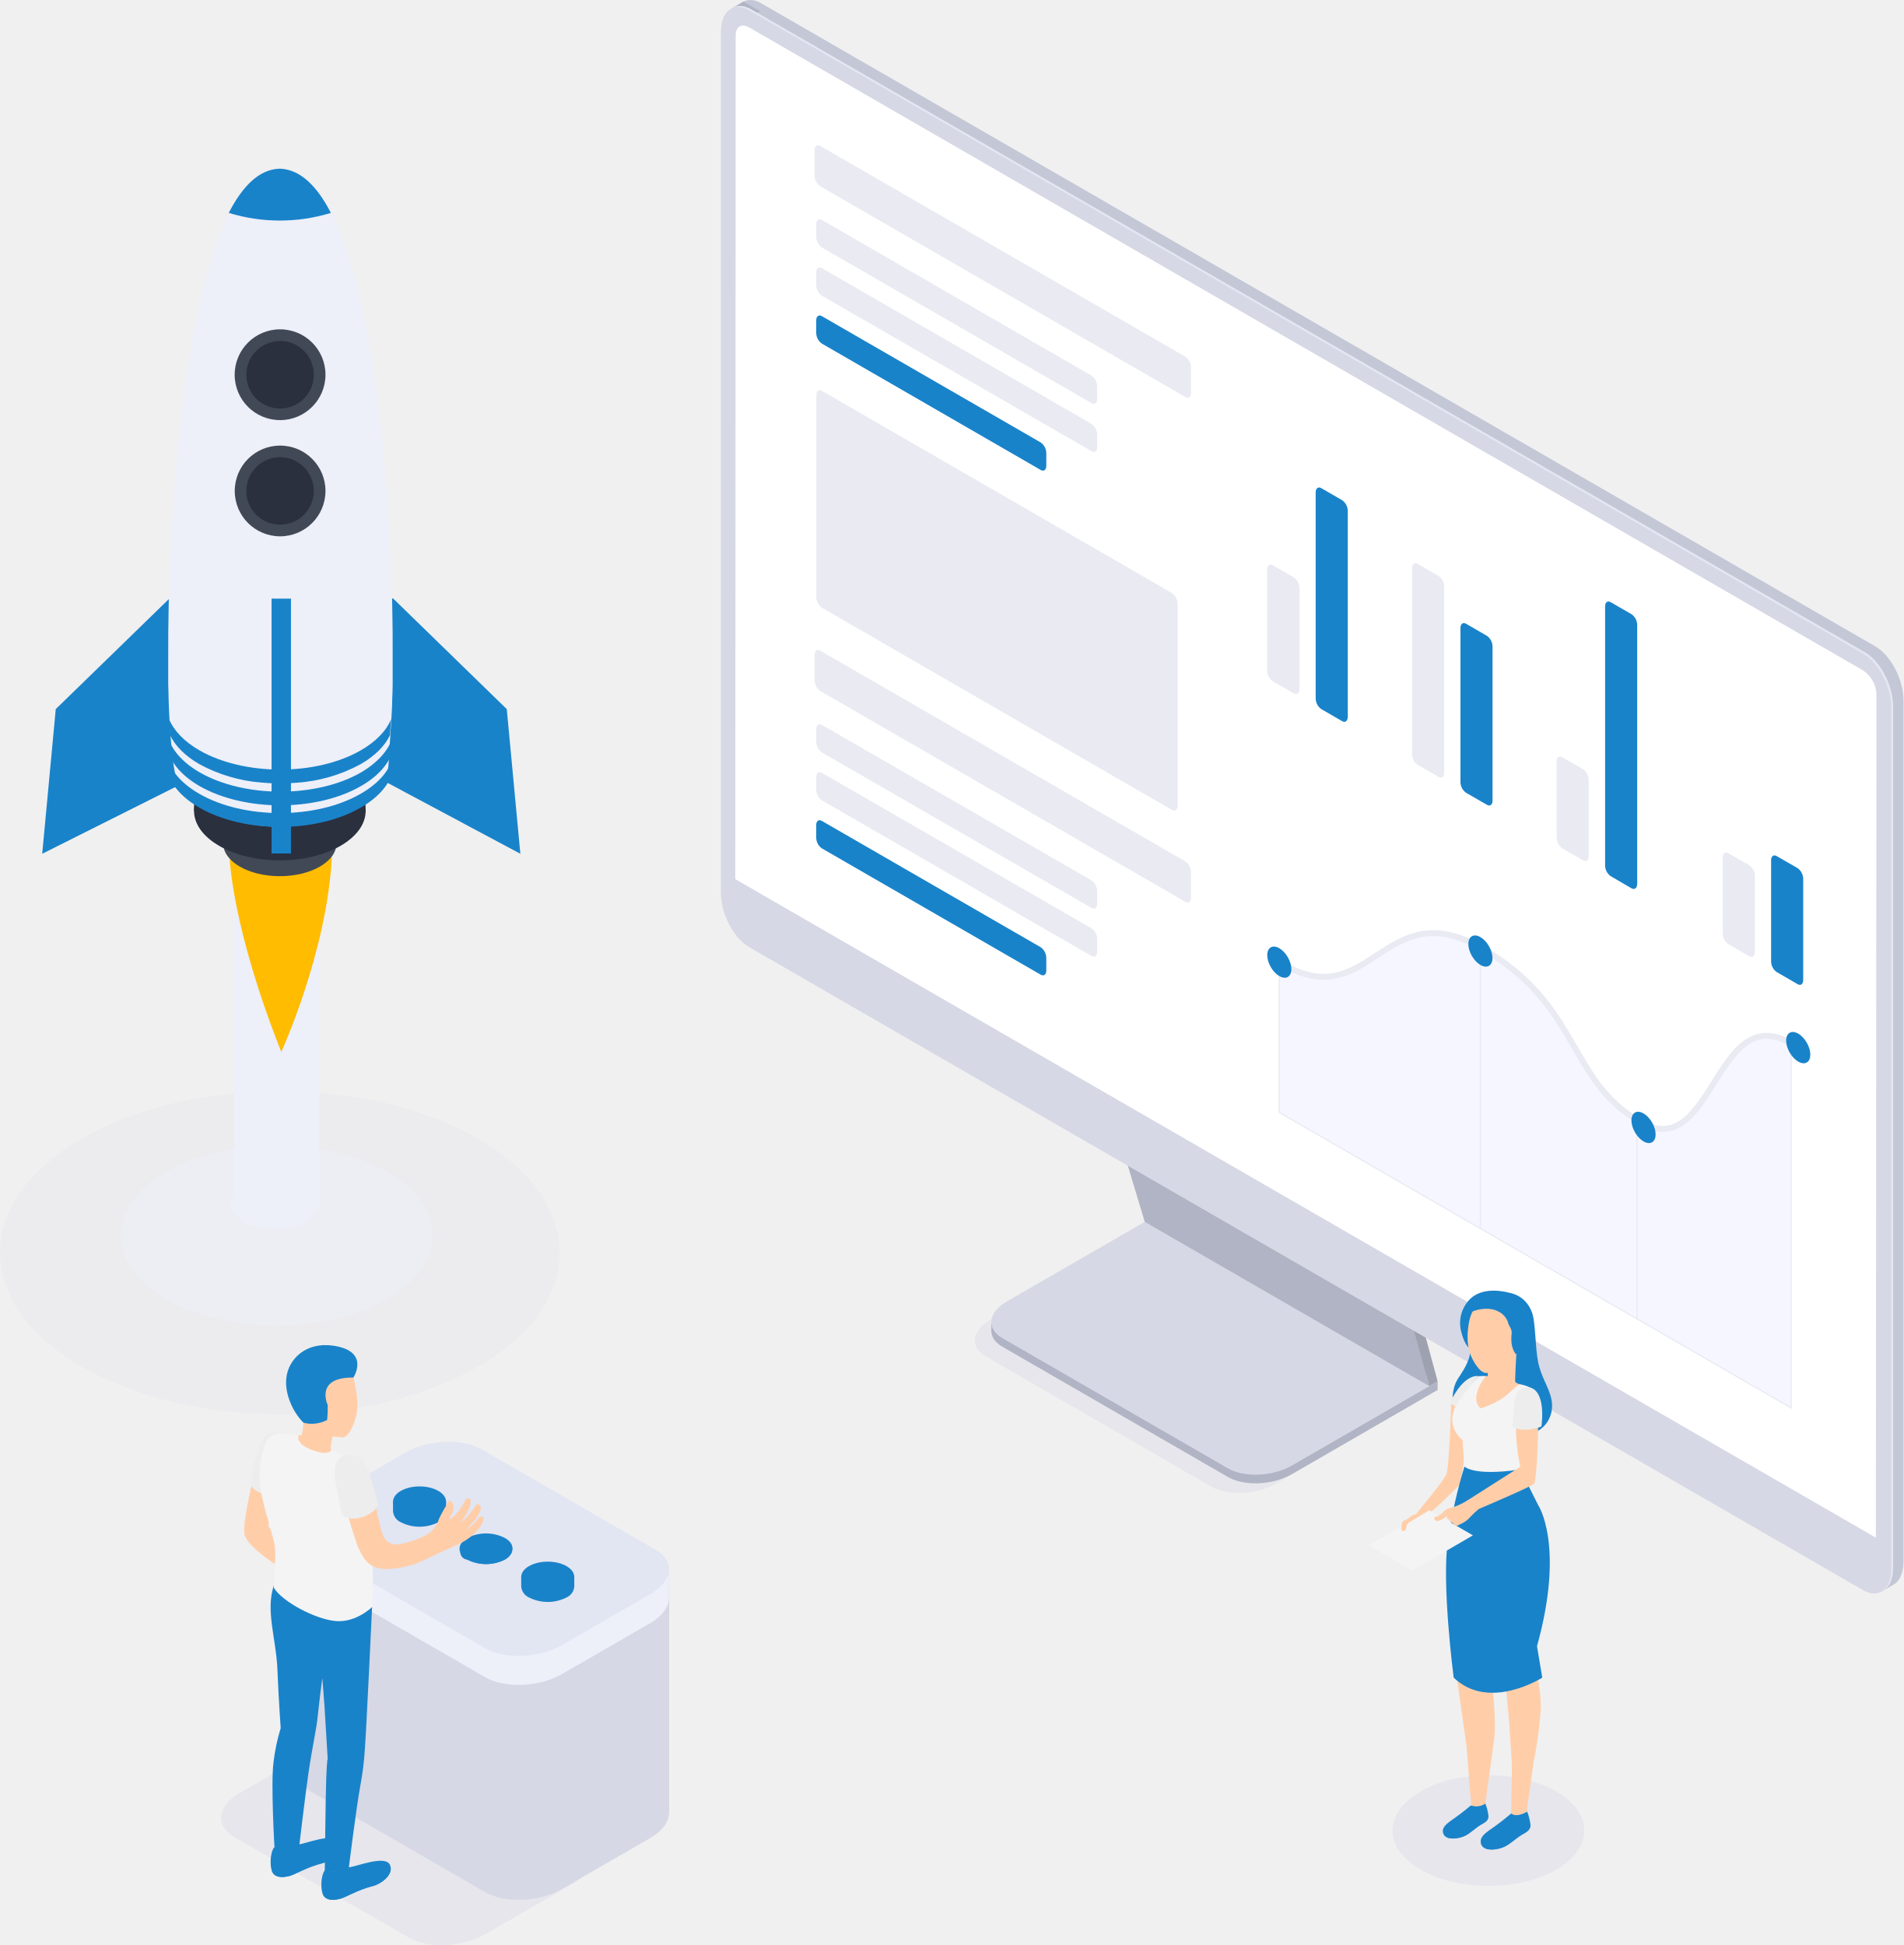
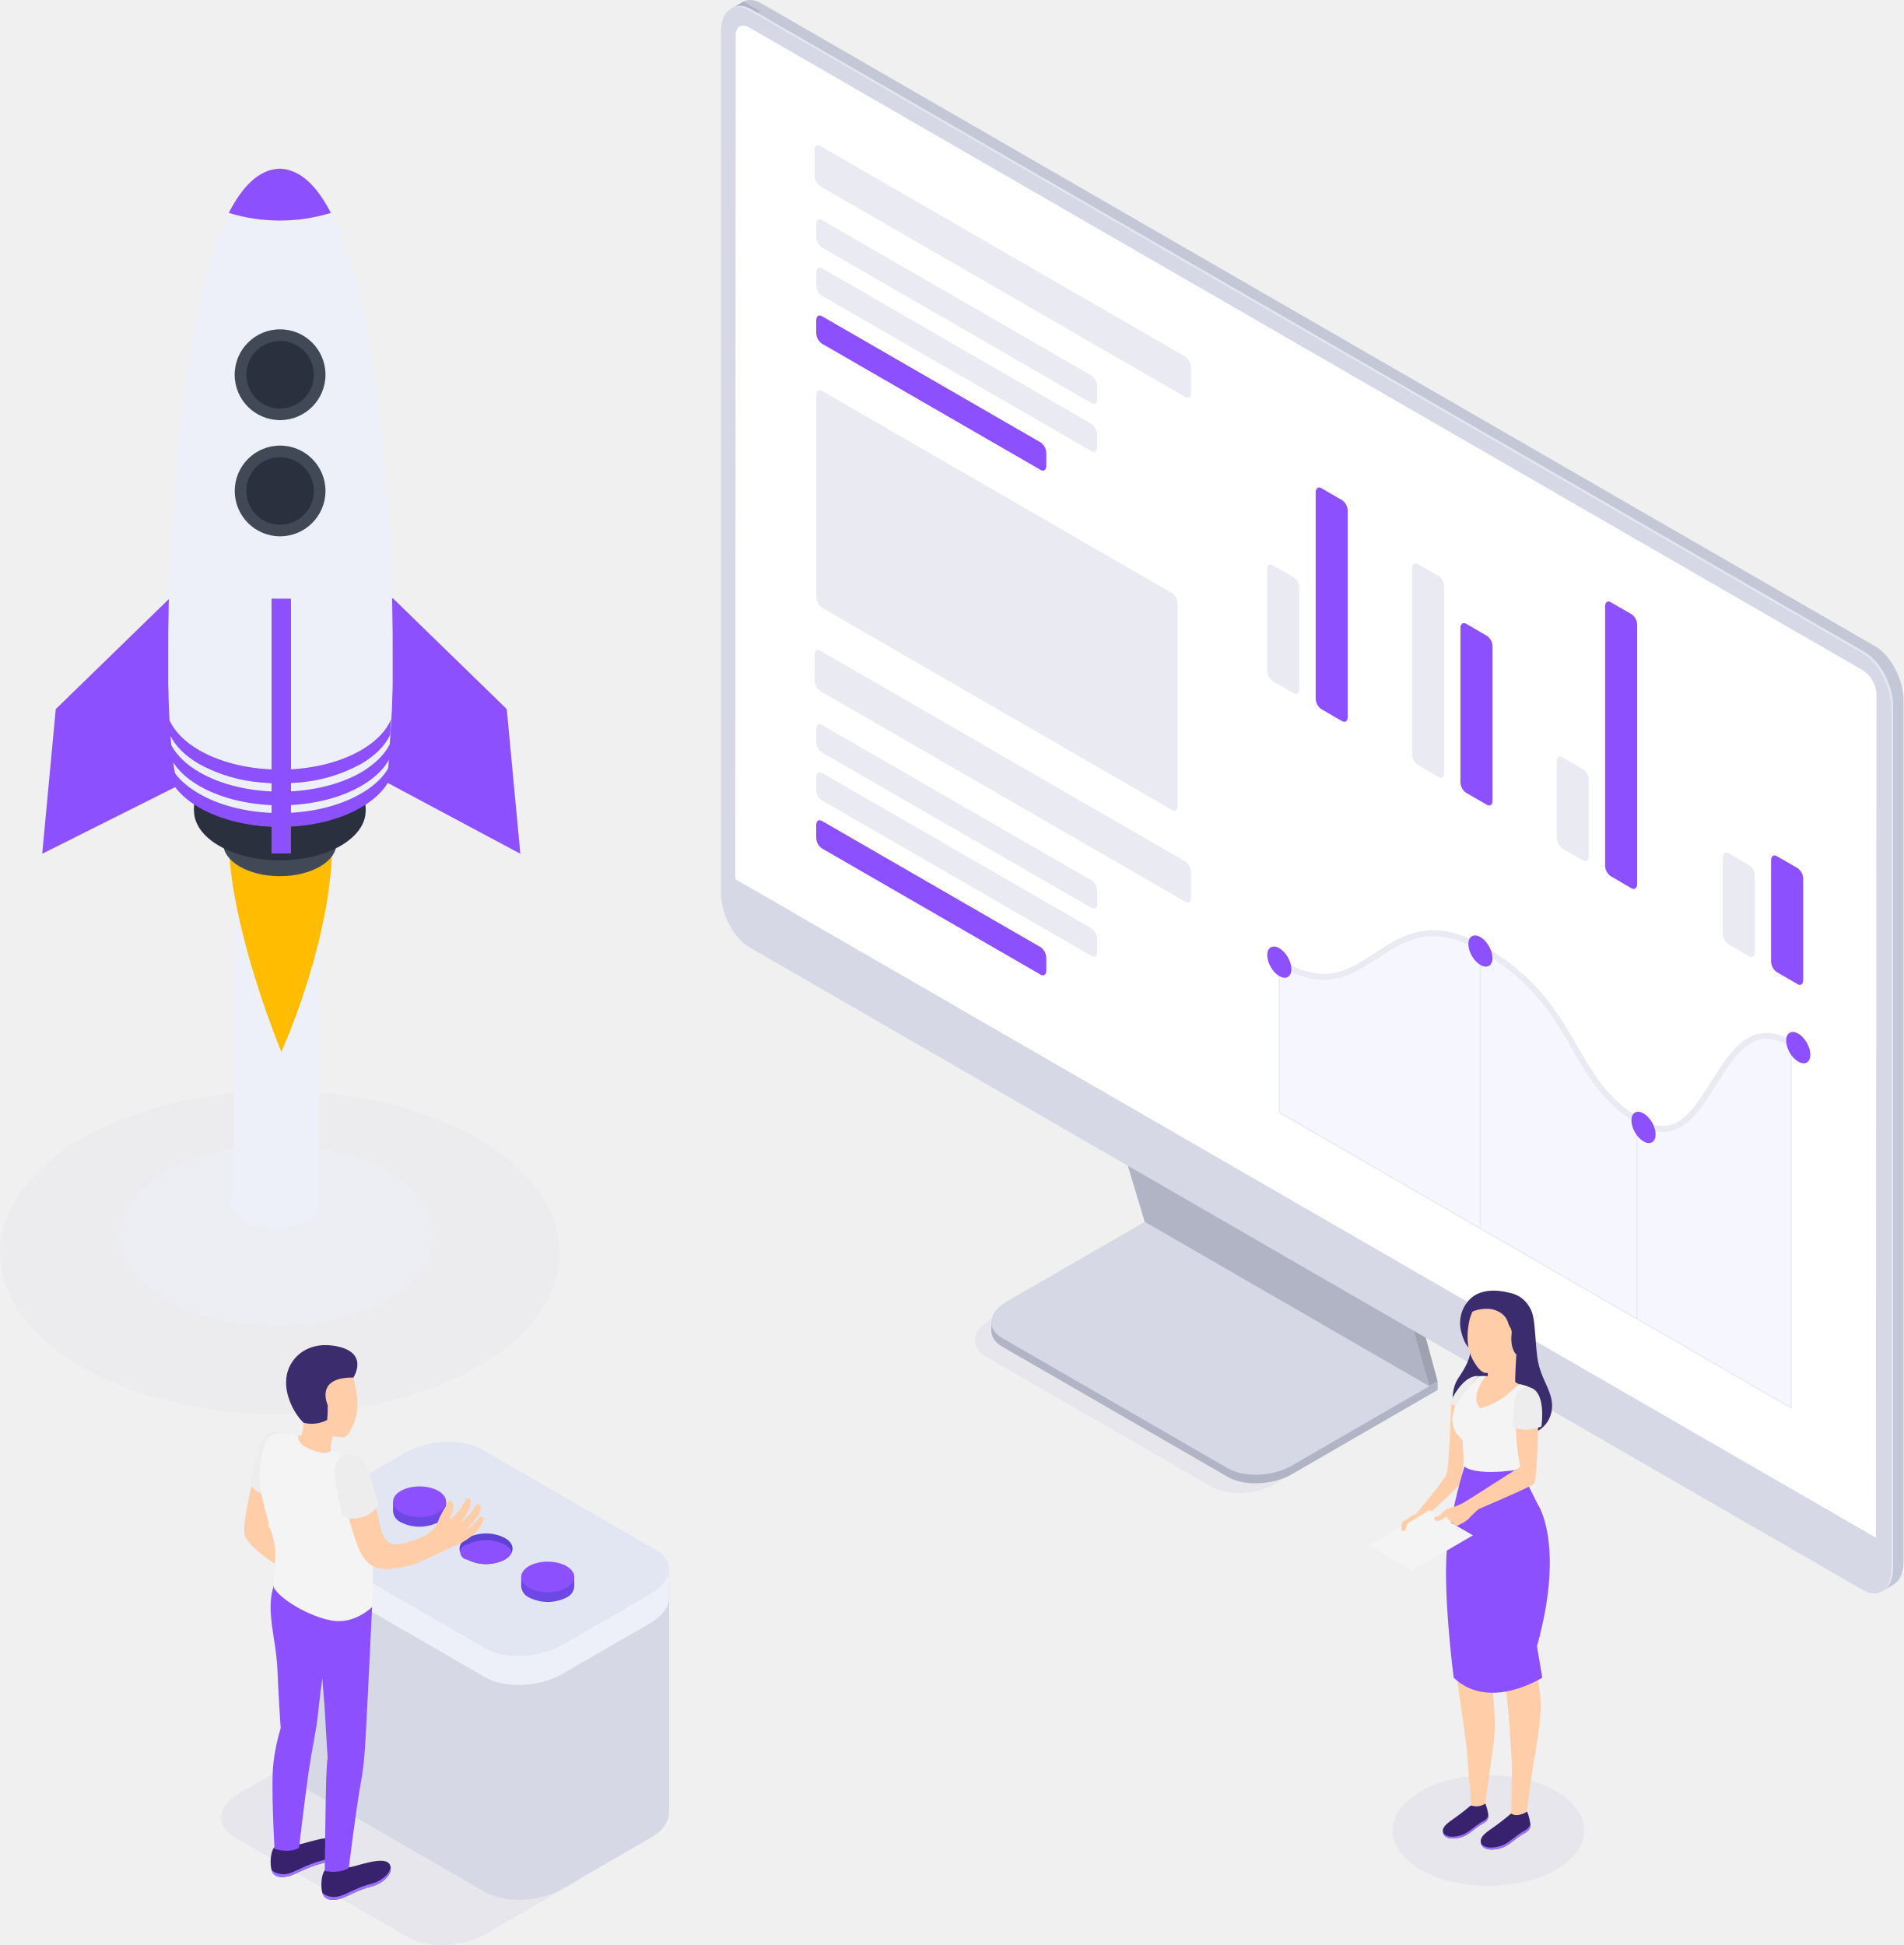
<svg xmlns="http://www.w3.org/2000/svg" viewBox="0 0 489.24 500">
  <defs>
-     <style>.cls-1,.cls-11,.cls-9{fill:#d6d8e5;}.cls-1{opacity:0.15;}.cls-2,.cls-3{fill:#edeff9;}.cls-2{opacity:0.5;}.cls-4{fill:#ffbc00;}.cls-5{fill:#1983CA;}.cls-6{fill:#424956;}.cls-7{fill:#494949;}.cls-8{fill:#2b303f;}.cls-9{opacity:0.4;}.cls-10{fill:#b1b4c4;}.cls-12{fill:#9ea1af;}.cls-13{fill:#c4c7d6;}.cls-14{fill:#e4e7f2;}.cls-15{fill:#fff;}.cls-16{fill:#e9eaf2;}.cls-17{fill:#f5f6ff;}.cls-18,.cls-19{fill:none;stroke:#e9eaf2;stroke-miterlimit:10;}.cls-18{stroke-width:0.31px;}.cls-19{stroke-width:1.53px;}.cls-20{fill:#edf0f9;}.cls-21{fill:#e2e5f2;}.cls-22{fill:#1983CA;}.cls-23{fill:#1983CA;}.cls-24{fill:#ffcea9;}.cls-25{fill:#ededed;}.cls-26{fill:#1983CA;}.cls-27{fill:#1983CA;}.cls-28{fill:#f4f4f4;}.cls-29{fill:#1983CA;}.cls-30{isolation:isolate;}</style>
+     <style>.cls-1,.cls-11,.cls-9{fill:#d6d8e5;}.cls-1{opacity:0.15;}.cls-2,.cls-3{fill:#edeff9;}.cls-2{opacity:0.5;}.cls-4{fill:#ffbc00;}.cls-5{fill:#8c50ff;}.cls-6{fill:#424956;}.cls-7{fill:#494949;}.cls-8{fill:#2b303f;}.cls-9{opacity:0.4;}.cls-10{fill:#b1b4c4;}.cls-12{fill:#9ea1af;}.cls-13{fill:#c4c7d6;}.cls-14{fill:#e4e7f2;}.cls-15{fill:#fff;}.cls-16{fill:#e9eaf2;}.cls-17{fill:#f5f6ff;}.cls-18,.cls-19{fill:none;stroke:#e9eaf2;stroke-miterlimit:10;}.cls-18{stroke-width:0.31px;}.cls-19{stroke-width:1.53px;}.cls-20{fill:#edf0f9;}.cls-21{fill:#e2e5f2;}.cls-22{fill:#6e48e5;}.cls-23{fill:#5e42d3;}.cls-24{fill:#ffcea9;}.cls-25{fill:#ededed;}.cls-26{fill:#38226d;}.cls-27{fill:#9c73ff;}.cls-28{fill:#f4f4f4;}.cls-29{fill:#3a2c6d;}.cls-30{isolation:isolate;}</style>
  </defs>
  <g id="Слой_2" data-name="Слой 2">
    <g id="Слой_1-2" data-name="Слой 1">
      <ellipse class="cls-1" cx="71.93" cy="322.02" rx="71.93" ry="41.53" />
      <ellipse class="cls-2" cx="71.1" cy="317.58" rx="40.12" ry="23.16" />
      <ellipse class="cls-3" cx="70.72" cy="309.36" rx="11.44" ry="6.61" />
      <rect class="cls-3" x="60.1" y="221.73" width="22" height="86.46" />
      <path class="cls-4" d="M59.05,220.75s.6,17.78,13.25,49.67c0,0,11.78-25.68,13-50.21S59.05,220.75,59.05,220.75Z" />
      <polygon class="cls-5" points="43.6 153.81 14.33 182.29 10.85 219.48 46.25 201.73 52.69 156.37 43.6 153.81" />
      <polygon class="cls-5" points="101 153.81 130.26 182.29 133.75 219.48 98.22 200.5 91.91 156.37 101 153.81" />
      <ellipse class="cls-6" cx="71.93" cy="216.84" rx="14.55" ry="8.4" />
      <polygon class="cls-7" points="49.87 208.44 49.87 200.88 93.94 200.88 93.94 208.72 49.87 208.44" />
      <ellipse class="cls-8" cx="71.93" cy="208.43" rx="22.06" ry="12.74" />
      <ellipse class="cls-3" cx="71.86" cy="196.96" rx="26.92" ry="15.54" />
      <path class="cls-3" d="M100.93,169.28h0c0,1.25,0,2.48,0,3.67,0,1,0,2,0,3,0,1.35-.07,2.64-.12,3.9,0,1.57-.11,3.06-.19,4.49s-.15,2.83-.25,4.12c-.41,5.65-.4,9.81-1.1,11.44-3.81,8.91-16.7,4-23.06.8-2.35-1.18-3.9-2.15-3.9-2.15h-.58s-1.84,1-4.56,2.08c-6.67,2.7-18.56,7.49-21.86-.76-.59-1.48-1.18-6.37-1.54-11.49-.09-1.28-.17-2.65-.25-4.11s-.12-2.91-.18-4.48c0-1.25-.07-2.54-.1-3.88,0-1,0-2,0-3h0l0-3.67h0c-.18-34.89,3.52-90.68,15.74-114.49,3.53-6.89,7.77-11.1,12.84-11.35v0h.58v0c5,.26,9.29,4.45,12.83,11.31C97.28,78.43,101.15,134,100.93,169.28Z" />
      <circle class="cls-8" cx="72" cy="126.21" r="10.17" />
      <path class="cls-6" d="M72,137.87a11.66,11.66,0,1,1,11.66-11.66A11.67,11.67,0,0,1,72,137.87Zm0-20.34a8.68,8.68,0,1,0,8.67,8.68A8.69,8.69,0,0,0,72,117.53Z" />
      <circle class="cls-8" cx="72" cy="96.31" r="10.17" />
      <path class="cls-6" d="M72,108A11.67,11.67,0,1,1,83.66,96.31,11.68,11.68,0,0,1,72,108Zm0-20.34a8.68,8.68,0,1,0,8.67,8.67A8.68,8.68,0,0,0,72,87.64Z" />
      <path class="cls-5" d="M100.93,189.39c0,1.25,0,2.48,0,3.68-1,3.3-3.72,6.46-8.14,9-11.46,6.61-30,6.61-41.51,0-4.42-2.56-7.13-5.73-8.14-9h0l0-3.67c1,3.36,3.7,6.56,8.18,9.15,11.47,6.61,30.05,6.61,41.51,0C97.22,195.93,100,192.74,100.93,189.39Z" />
      <path class="cls-5" d="M100.84,195.21c0,1.34-.07,2.64-.12,3.89-1.12,3.12-3.78,6.09-8,8.51-11.46,6.62-30,6.62-41.51,0-4.21-2.44-6.87-5.43-8-8.57,0-1.25-.07-2.54-.1-3.87,1,3.26,3.73,6.36,8.09,8.88,11.47,6.62,30.05,6.62,41.51,0C97.09,201.54,99.79,198.45,100.84,195.21Z" />
      <path class="cls-5" d="M100.53,184.88c-1.21,2.93-3.81,5.72-7.78,8-11.46,6.61-30,6.61-41.51,0-4-2.32-6.6-5.12-7.81-8.08.08,1.46.16,2.83.25,4.11,1.29,2.76,3.81,5.36,7.56,7.53a39.77,39.77,0,0,0,15.84,4.72,50.54,50.54,0,0,0,9,.07,40.14,40.14,0,0,0,16.63-4.79c3.72-2.15,6.23-4.72,7.53-7.45Z" />
      <path class="cls-5" d="M85.05,54.73a44.73,44.73,0,0,1-26.25,0c3.53-6.89,7.77-11.1,12.84-11.35v0h.58v0C77.27,43.68,81.51,47.87,85.05,54.73Z" />
      <rect class="cls-5" x="69.8" y="153.89" width="4.99" height="65.51" />
      <g id="monitor">
        <path class="cls-9" d="M311.4,382.18l-58-33.49c-4.19-2.42-3.66-6.64,1.17-9.43l37.58-21.69,73.15,42.23-37.58,21.7C322.88,384.29,315.58,384.59,311.4,382.18Z" />
        <path class="cls-10" d="M315.63,379.69l-58-33.5c-4.18-2.41-3.66-6.63,1.17-9.42l37.59-21.69,73.15,42.23L332,379C327.12,381.8,319.81,382.1,315.63,379.69Z" />
        <polygon class="cls-10" points="369.53 357.31 369.53 355.1 366.15 357.05 369.53 357.31" />
        <polygon class="cls-10" points="254.8 342.2 254.8 339.95 258.27 341.39 254.8 342.2" />
        <path class="cls-11" d="M315.63,377.47l-58-33.49c-4.18-2.42-3.66-6.63,1.17-9.42l37.59-21.7,73.15,42.24L332,376.79C327.12,379.58,319.81,379.89,315.63,377.47Z" />
        <polygon class="cls-12" points="296.57 312.96 287.52 282.92 361.47 325.34 369.53 355.1 296.57 312.96" />
        <path class="cls-12" d="M367.39,356.33l2.14-1.23-3.19-2.55Z" />
        <polygon class="cls-10" points="294.24 314.09 285.19 284.05 359.14 326.47 367.38 356.33 294.24 314.09" />
        <path class="cls-13" d="M482,407,195.71,241.69c-4-2.32-7.27-8.54-7.27-13.89V6.37c0-5.36,3.26-7.82,7.27-5.5L482,166.14c4,2.32,7.27,8.54,7.27,13.89V401.46C489.24,406.81,486,409.27,482,407Z" />
        <polygon class="cls-13" points="483.44 409.24 486.61 407.41 485.24 398.01 483.44 409.24" />
        <path class="cls-10" d="M187.93,2.24,191.05.43,195.54,3s-4.78.73-4.9.7S187.93,2.24,187.93,2.24Z" />
        <path class="cls-14" d="M479.34,408.47,193.09,243.2c-4-2.32-7.27-8.53-7.27-13.89V7.88c0-5.35,3.25-7.81,7.27-5.49L479.34,167.66c4,2.32,7.27,8.54,7.27,13.89V403C486.61,408.33,483.36,410.79,479.34,408.47Z" />
        <path class="cls-11" d="M478.84,408.76,192.58,243.49c-4-2.32-7.27-8.54-7.27-13.89V8.17c0-5.35,3.26-7.81,7.27-5.49L478.84,168c4,2.31,7.27,8.53,7.27,13.89V403.26C486.11,408.62,482.85,411.08,478.84,408.76Z" />
        <path class="cls-15" d="M482.17,395.29,189,226,189.1,9.06c0-2.22,1.56-3.12,3.48-2L478.84,172.32a7.7,7.7,0,0,1,3.48,6Z" />
        <path class="cls-16" d="M304.72,102.08,210.8,47.86a3.42,3.42,0,0,1-1.42-2.73V38.58c0-1,.63-1.53,1.42-1.08l93.92,54.22a3.45,3.45,0,0,1,1.42,2.73V101C306.14,102.05,305.5,102.54,304.72,102.08Z" />
        <path class="cls-16" d="M280.6,103.65,211.23,63.6a3.4,3.4,0,0,1-1.43-2.72V57.62c0-1,.64-1.54,1.43-1.08L280.6,96.59A3.41,3.41,0,0,1,282,99.31v3.26C282,103.62,281.38,104.11,280.6,103.65Z" />
        <path class="cls-16" d="M280.6,116,211.23,76a3.4,3.4,0,0,1-1.43-2.72V70c0-1,.64-1.54,1.43-1.08L280.6,109a3.41,3.41,0,0,1,1.42,2.72v3.26C282,116,281.38,116.47,280.6,116Z" />
        <path class="cls-5" d="M267.51,120.82l-56.28-32.5a3.4,3.4,0,0,1-1.43-2.72V82.34c0-1,.64-1.54,1.43-1.08l56.28,32.49a3.43,3.43,0,0,1,1.43,2.73v3.26C268.94,120.79,268.3,121.27,267.51,120.82Z" />
        <path class="cls-16" d="M304.72,231.84,210.8,177.62a3.42,3.42,0,0,1-1.42-2.73v-6.55c0-1.05.63-1.53,1.42-1.08l93.92,54.22a3.45,3.45,0,0,1,1.42,2.73v6.55C306.14,231.81,305.5,232.29,304.72,231.84Z" />
        <path class="cls-16" d="M280.6,233.41l-69.37-40a3.43,3.43,0,0,1-1.43-2.73v-3.26c0-1.05.64-1.53,1.43-1.07l69.37,40a3.45,3.45,0,0,1,1.42,2.73v3.26C282,233.38,281.38,233.86,280.6,233.41Z" />
        <path class="cls-16" d="M280.6,245.77l-69.37-40.05A3.42,3.42,0,0,1,209.8,203v-3.26c0-1,.64-1.53,1.43-1.07l69.37,40a3.45,3.45,0,0,1,1.42,2.73v3.26C282,245.74,281.38,246.22,280.6,245.77Z" />
        <path class="cls-5" d="M267.51,250.57l-56.28-32.49a3.42,3.42,0,0,1-1.43-2.73v-3.26c0-1.05.64-1.53,1.43-1.07l56.28,32.49a3.43,3.43,0,0,1,1.43,2.73v3.26C268.94,250.55,268.3,251,267.51,250.57Z" />
        <path class="cls-17" d="M329.85,247.94s10.36,8.7,25.32-3.18C365.85,236,375.4,241,380.72,244s13,4.84,27.63,31.26c0,0,4.76,8.28,12.62,12.82s11.64,2.32,17.82-7,10.23-19.64,21.59-12.9v93.69L328.83,286V247.33Z" />
        <path class="cls-16" d="M301.26,208.22l-90-52a3.43,3.43,0,0,1-1.43-2.73V101.56c0-1,.64-1.53,1.43-1.08l90,52a3.43,3.43,0,0,1,1.43,2.73v51.95C302.69,208.19,302.05,208.67,301.26,208.22Z" />
        <polyline class="cls-18" points="328.83 245.76 328.83 285.98 460.38 361.92 460.38 268.23" />
        <line class="cls-18" x1="380.53" y1="244.47" x2="380.53" y2="315.73" />
        <line class="cls-18" x1="420.78" y1="289.54" x2="420.78" y2="338.96" />
        <path class="cls-19" d="M328.83,247.33c23.34,14.47,26.64-18.24,52.07-3.56s21.92,33.81,40.69,44.65,19.21-31.5,38.79-20.19" />
        <ellipse class="cls-5" cx="380.53" cy="244.47" rx="2.53" ry="4.39" transform="translate(-71.26 223.03) rotate(-30)" />
        <ellipse class="cls-5" cx="460.38" cy="268.23" rx="2.53" ry="4.39" transform="matrix(0.87, -0.5, 0.5, 0.87, -72.43, 266.14)" />
        <ellipse class="cls-5" cx="420.78" cy="288.66" rx="2.53" ry="4.39" transform="matrix(0.87, -0.5, 0.5, 0.87, -87.96, 249.08)" />
        <ellipse class="cls-5" cx="328.83" cy="247.33" rx="2.53" ry="4.39" transform="translate(-79.61 197.56) rotate(-30)" />
        <path class="cls-16" d="M332.54,178.23l-5.39-3.11a3.43,3.43,0,0,1-1.43-2.73v-26c0-1.05.64-1.53,1.43-1.08l5.39,3.12A3.4,3.4,0,0,1,334,151.1v26.05C334,178.2,333.33,178.68,332.54,178.23Z" />
        <path class="cls-5" d="M345,185.4l-5.39-3.12a3.4,3.4,0,0,1-1.43-2.72v-53c0-1,.64-1.54,1.43-1.08L345,128.6a3.43,3.43,0,0,1,1.43,2.73v53C346.39,185.37,345.75,185.85,345,185.4Z" />
        <path class="cls-16" d="M369.79,199.73l-5.39-3.11a3.4,3.4,0,0,1-1.43-2.73V146.05c0-1.05.64-1.53,1.43-1.08l5.39,3.11a3.43,3.43,0,0,1,1.43,2.73v47.85C371.22,199.71,370.58,200.19,369.79,199.73Z" />
        <path class="cls-5" d="M382.21,206.9l-5.39-3.11a3.43,3.43,0,0,1-1.43-2.73V161.42c0-1,.64-1.53,1.43-1.08l5.39,3.12a3.4,3.4,0,0,1,1.43,2.72v39.64C383.64,206.88,383,207.36,382.21,206.9Z" />
        <path class="cls-16" d="M406.94,221.18l-5.4-3.11a3.42,3.42,0,0,1-1.42-2.73V195.75c0-1.06.63-1.54,1.42-1.08l5.4,3.11a3.45,3.45,0,0,1,1.42,2.73V220.1C408.36,221.15,407.72,221.63,406.94,221.18Z" />
        <path class="cls-5" d="M419.35,228.35,414,225.23a3.4,3.4,0,0,1-1.43-2.72V155.88c0-1.06.64-1.54,1.43-1.08l5.39,3.11a3.42,3.42,0,0,1,1.43,2.73v66.63C420.78,228.32,420.14,228.8,419.35,228.35Z" />
        <path class="cls-16" d="M449.64,245.84l-5.39-3.12a3.4,3.4,0,0,1-1.43-2.72V220.4c0-1.05.64-1.53,1.43-1.08l5.39,3.12a3.4,3.4,0,0,1,1.43,2.73v19.59C451.07,245.81,450.43,246.29,449.64,245.84Z" />
        <path class="cls-5" d="M462.06,253l-5.39-3.12a3.4,3.4,0,0,1-1.43-2.73v-26c0-1.05.64-1.53,1.43-1.08l5.39,3.11a3.43,3.43,0,0,1,1.43,2.73v26.05C463.49,253,462.85,253.46,462.06,253Z" />
      </g>
      <path class="cls-9" d="M104.91,498,60.27,472.26c-5.06-2.93-4.43-8,1.42-11.4l22.66-13.09C90.19,444.4,99,444,104.09,447l44.64,25.78c5.06,2.92,4.43,8-1.42,11.39l-22.66,13.09C118.81,500.58,110,501,104.91,498Z" />
      <path class="cls-11" d="M172,465.87V403.56L76.68,392.83v62.7h0c-.06,1.92,1,3.75,3.4,5.11l44.64,25.78c5.06,2.92,13.9,2.55,19.74-.82l22.66-13.09c3.29-1.9,4.93-4.35,4.83-6.64Z" />
      <path class="cls-20" d="M171.94,410.36l0-6.8h-7.33L123.9,380.05c-5.06-2.93-13.9-2.56-19.74.81L81.5,394a13.08,13.08,0,0,0-1.17.75l-3.65-1.87s0,7.19,0,7.43h0c-.06,1.9,1,3.73,3.4,5.09l44.64,25.77c5.06,2.92,13.9,2.55,19.74-.82l22.66-13.08c3.39-2,5-4.5,4.81-6.86Z" />
      <path class="cls-21" d="M124.72,423.71,80.08,397.94c-5.06-2.92-4.43-8,1.42-11.4l22.66-13.08c5.84-3.38,14.68-3.74,19.74-.82l44.64,25.77c5.06,2.92,4.43,8-1.42,11.4l-22.66,13.08C138.62,426.27,129.78,426.63,124.72,423.71Z" />
      <path class="cls-22" d="M114.66,388.53v-2.48h-1.52l-.47-.3a10.66,10.66,0,0,0-9.65,0,5.78,5.78,0,0,0-.81.57l-1.19-.27v2.48a3.4,3.4,0,0,0,2,2.79,10.66,10.66,0,0,0,9.65,0A3.37,3.37,0,0,0,114.66,388.53Z" />
      <ellipse class="cls-5" cx="107.84" cy="386.05" rx="6.82" ry="3.94" />
      <path class="cls-23" d="M131.58,399a4,4,0,0,1-1.83,1.93,10.7,10.7,0,0,1-9.64,0,4,4,0,0,1-1.83-1.93c-.5-1.28.12-2.65,1.83-3.65a10.7,10.7,0,0,1,9.64,0C131.47,396.3,132.08,397.67,131.58,399Z" />
      <path class="cls-5" d="M131.58,399a4,4,0,0,1-1.83,1.93,10.7,10.7,0,0,1-9.64,0,1.94,1.94,0,0,1,0-3.87,10.7,10.7,0,0,1,9.64,0A4,4,0,0,1,131.58,399Z" />
      <path class="cls-22" d="M147.61,407.87v-2.48h-1.52l-.47-.3a10.66,10.66,0,0,0-9.65,0,6.73,6.73,0,0,0-.81.56l-1.19-.26v2.48a3.4,3.4,0,0,0,2,2.79,10.66,10.66,0,0,0,9.65,0A3.37,3.37,0,0,0,147.61,407.87Z" />
      <ellipse class="cls-5" cx="140.79" cy="405.39" rx="6.82" ry="3.94" />
      <g id="Men_2">
        <path id="_Контур_" data-name="&lt;Контур&gt;" class="cls-24" d="M65.3,378.51c-.27,2.33-3,12.39-2.46,15.84s10.1,9.21,10.1,9.21l1.32-5.9L69,392.5l1.42-9.77Z" />
        <path id="_Контур_2" data-name="&lt;Контур&gt;" class="cls-25" d="M72.65,368.6a4.15,4.15,0,0,0-5.29,1.59c-1.4,2.32-2.85,10.26-3,11.62,0,0,2,2.71,4.91,2.26Z" />
        <path class="cls-26" d="M83.5,480.76a8.15,8.15,0,0,0,6.15-.75c1.48.05,9.53-3.4,10.62-.51,1,2.54-2.53,4.88-4.39,5.33-4.06,1-7.06,3-8.7,3.36-1.21.25-2.79.42-3.75-.54C82.26,486.51,82.36,482.27,83.5,480.76Z" />
        <path class="cls-27" d="M87.18,487.48c1.64-.34,4.64-2.37,8.7-3.35,1.56-.38,4.25-2.08,4.52-4.12.36,2.33-2.78,4.4-4.52,4.82-4.06,1-7.06,3-8.7,3.36-1.21.25-2.79.42-3.75-.54a2.24,2.24,0,0,1-.54-1A4.84,4.84,0,0,0,87.18,487.48Z" />
        <path class="cls-26" d="M70.46,474.9a8.15,8.15,0,0,0,6.15-.74c1.48,0,9.52-3.4,10.62-.51,1,2.53-2.53,4.87-4.39,5.33-4.06,1-7.07,3-8.7,3.35-1.22.25-2.79.42-3.76-.53C69.22,480.65,69.32,476.41,70.46,474.9Z" />
        <path class="cls-27" d="M74.14,481.63c1.63-.35,4.64-2.37,8.7-3.36,1.56-.37,4.25-2.08,4.52-4.11.36,2.33-2.78,4.39-4.52,4.82-4.06,1-7.07,3-8.7,3.35-1.22.25-2.79.42-3.76-.53a2.41,2.41,0,0,1-.53-1A4.89,4.89,0,0,0,74.14,481.63Z" />
        <path id="_Контур_3" data-name="&lt;Контур&gt;" class="cls-5" d="M70.3,453.05a49.26,49.26,0,0,1,1.85-8.81s-.55-7.6-.83-14.81c-.31-8.18-3.15-15.38-.91-21.9l25.23,5.61s-1.52,32.61-1.86,36.55a73,73,0,0,1-1.13,9.16c-1.15,6.33-3,21.39-3,21.39-2.66,1.55-6.17.69-6.17.69s.2-19,.37-23.6c.21-5.57.38-5.15.38-5.15l-.84-13.87-.54-6.9s-.7,5.06-1.16,9.59c-.39,3.94-1.34,7.51-2.41,14.85-.92,6.37-2.42,19.17-2.42,19.17-2.67,1.55-6.29.26-6.29.26S69.58,458.57,70.3,453.05Z" />
        <path id="_Контур_4" data-name="&lt;Контур&gt;" class="cls-24" d="M74,368.73c1.93.1,3.36.59,3.6,0a26.56,26.56,0,0,0,.43-3c-.22-.56-.41-1.16-.41-1.16-2.41-1.48-3.17-4.09-3.49-7.13-.54-5.19,2.26-9.73,7.45-10.27,4.88-.51,8.48,2.92,9.43,7.63.52,2.32,1.55,6.72.16,10.54-.78,2.14-1.78,3.84-2.78,4.17a25.37,25.37,0,0,1-2.89-.26h0s-.26,1.44-.44,2.36-.11,1.42,1.73,2.55S84,377.66,81,377.43s-6.42-2.05-7.36-4C72.57,371.24,72.66,368.67,74,368.73Z" />
        <path id="_Контур_5" data-name="&lt;Контур&gt;" class="cls-28" d="M76.76,369c-.53,1.33.82,3,4.43,4.08s3.94-.32,3.94-.32a71.34,71.34,0,0,1,7,3.61c2.17,1.52,3.13,5.9,3.42,13.3.34,8.56.37,21.26.08,23.45,0,0-4,4-9.23,3.61s-13.89-5-16-8.55c.06-7.51.94-8.73-.28-13.05-2.78-9.9-4.24-14-2.89-20.53,1.11-5.43,2.67-6.1,4.82-6.05A43,43,0,0,1,76.76,369Z" />
        <path id="_Контур_6" data-name="&lt;Контур&gt;" class="cls-24" d="M103.71,396.77c-4.26,1.07-5.25-1.61-5.81-3.83-1.36-5.38-2.08-10.23-3.09-13.28-1.19-3.6-2.44-4.17-4.18-4.87-2-.83-3.82.91-3.14,5.49a91.73,91.73,0,0,0,3.9,15.63c.53,1.67,1.71,4.64,3.49,6.08,2.19,1.77,5.5,1.7,10.5.46,2.13-.54,4.47-1.81,8.5-3.69,1.08-.5,1.92-.84,4-1.81a14.06,14.06,0,0,0,5.33-4.16c1.09-1.58,1.23-2.32,1-2.68s-.77-.35-1.35.32a11.66,11.66,0,0,1-3.06,2.83s1.34-1.39,2.07-2.29a11.51,11.51,0,0,0,1.61-2.63c.38-.92-.41-2.17-1-1.51s-.89,1.32-2,2.64a11.41,11.41,0,0,1-2,1.88,20.81,20.81,0,0,0,1.81-2.92,4.85,4.85,0,0,0,.67-2.64c0-.48-.71-1.05-1.35-.14a17.45,17.45,0,0,1-2.28,3.49c-1,1-1.8,1.58-1.82,1.3s.58-.83.93-2,0-2.42-.65-2.55-.52-.1-1,1a31.81,31.81,0,0,0-1.93,3.51,7.33,7.33,0,0,1-1.75,3C110.06,394.52,107.75,395.75,103.71,396.77Z" />
        <path id="_Контур_7" data-name="&lt;Контур&gt;" class="cls-25" d="M89.05,374.05c2.84-.42,4.85.86,6.1,5.16S97.28,387,97.28,387a7.72,7.72,0,0,1-4.75,3.16c-3.4.83-4.62-.8-4.62-.8s-.94-4.5-1.53-7.57S85.54,374.57,89.05,374.05Z" />
        <path class="cls-29" d="M90.83,354.13s4.48-6.82-5.24-8.21c-7-1-11.51,3.5-12,8.39-.5,4.67,2.38,9.52,4.45,11.44a8.46,8.46,0,0,0,6.06-.73,33.62,33.62,0,0,0,.14-3.82S80.79,354,90.83,354.13Z" />
      </g>
      <ellipse class="cls-9" cx="382.58" cy="470.58" rx="24.63" ry="14.22" />
      <g id="Girl_14">
        <path id="_Контур_8" data-name="&lt;Контур&gt;" class="cls-29" d="M382.37,333.37c1-1.63,8.8-2.71,11.36,3.88,1,2.5.82,8.89,1.63,12.9s2.72,6.29,3.41,9.54-.43,8.71-8.28,9.68-13.88-1.79-15.73-4.29-1.89-7.82,0-10.68,3.39-5.17,3.34-8.89Z" />
        <path id="_Контур_9" data-name="&lt;Контур&gt;" class="cls-29" d="M387.51,332.24s-5.86-1.69-9.41,1.47a8.72,8.72,0,0,0-2.5,8.68c.47,1.85,1.42,4.37,2.89,4.51S387.51,332.24,387.51,332.24Z" />
        <path id="_Контур_10" data-name="&lt;Контур&gt;" class="cls-24" d="M389.75,348.21s-.39,6.52-.27,7,2.56,1,3.25,1.52-3.55,7.19-5.7,8.17-8.82-1.53-9.29-4.84c-.42-3.06,1.91-5.43,2.81-6.26a13.7,13.7,0,0,1,1.84-.05l.2-3.16C385.51,349.66,389.75,348.21,389.75,348.21Z" />
        <path class="cls-24" d="M374,360.54c0-.19-1,.34-1,.35s-.47,16.75-1.29,18.27h0c-2.09,3.55-7.62,9.57-7.76,10.24-.41,2,.77.21,2.67,0,1.07-.13,7.36-6.49,8.77-7.94l.09.05,0-.16.18-.19a8.66,8.66,0,0,0,0-1.36C378.31,361.61,375.09,360.4,374,360.54Z" />
        <path id="_Контур_11" data-name="&lt;Контур&gt;" class="cls-28" d="M390.64,355.85c1.84.28,3.93,1.26,4.22,2.26a21.72,21.72,0,0,1-.52,10.9c-1.59,4.2-2.66,6.87-3.58,8.68,0,0-7.93,3.4-14.33-.57,0,0-.44-4.5-.47-6.91-5.9-5.15-.85-11.5,4.15-16.43a9.87,9.87,0,0,1,1.8,0s-4.46,5.28-1.36,8.28C387.2,360,388.52,357,390.64,355.85Z" />
        <path id="_Контур_12" data-name="&lt;Контур&gt;" class="cls-24" d="M377.56,340.12h0c.65-4.19,3.68-7.36,8-7.11a8.31,8.31,0,0,1,4.18,15.2,8.12,8.12,0,0,1-.67,1.83c-1.53,1.78-5.6,2.91-6.94,2.93-1.16,0-2.16-1.07-3.25-2.87C376.62,346.35,377.2,342.19,377.56,340.12Z" />
        <path class="cls-29" d="M386.91,333.09c3,.59,5.52,1.45,6.35,4.42.56,2.06,1.3,6,.6,7.61l-.44,1.19-3.67,1.9s-1.72-1.43-1.18-5.62a3,3,0,0,0-.52-1.58,4.82,4.82,0,0,1-.51-1.27,4.76,4.76,0,0,0-2.38-2.58c-2.73-1.53-6.73-.21-7.29.35A8,8,0,0,1,386.91,333.09Z" />
        <path class="cls-26" d="M392.43,465.69c-1.54,1.25-3.93.39-4,.5a63.72,63.72,0,0,1-5.62,4.3c-1,.75-2.45,1.76-2.18,3.2.48,2.59,4.62,1.8,6.18,1s2.84-2.1,4.32-3c1.05-.65,2.09-1,2.26-2.32C393.44,468.54,392.7,465.66,392.43,465.69Z" />
        <path class="cls-27" d="M393.33,468.81c-.21,1.28-1.23,1.63-2.28,2.28-1.5.93-2.82,2.28-4.38,3.07s-5.05,1.45-6.06-.39c.55,2.49,4.62,1.71,6.16.92s2.84-2.1,4.32-3c1.05-.65,2.09-1,2.26-2.32A3.6,3.6,0,0,0,393.33,468.81Z" />
        <path class="cls-26" d="M381.66,463.54c-1.41,1.15-3.53.5-3.63.61a61.13,61.13,0,0,1-5.14,3.92c-.88.69-2.25,1.61-2,2.93.44,2.37,4.23,1.64,5.67.92s2.59-1.93,3.95-2.77c1-.6,1.91-.91,2.06-2.13C382.67,466.28,381.91,463.51,381.66,463.54Z" />
        <path class="cls-27" d="M382.56,466.53c-.19,1.17-1.13,1.49-2.09,2.08-1.37.86-2.58,2.09-4,2.82s-4.62,1.33-5.55-.36c.5,2.28,4.23,1.57,5.65.85s2.59-1.93,3.95-2.77c1-.6,1.91-.91,2.06-2.13A2.06,2.06,0,0,0,382.56,466.53Z" />
        <path class="cls-24" d="M373.38,392.14c.68-5.3,2.63-13,2.63-13a15.62,15.62,0,0,0,5.87,1.45,48,48,0,0,0,8.88-.86,52.72,52.72,0,0,0,3.13,4.84c1.53,2.12,4.5,6.76,3.78,14.87-.47,5.3-3.44,27.81-3.44,27.81a42,42,0,0,1,1.83,11.67,97.41,97.41,0,0,1-1.86,14l-1.77,12.77s-2.36,1.71-4,.5l.21-12.5c-.2-3.06-.51-7.57-.7-10.45-.32-4.7-1.16-12.15-1.4-14s-.84-5.12-1.13-8.76-1.65-22.17-1.65-22.17l-.19,3.47s-.19,5.63-1,12.58-1.09,10-1.09,10a14.88,14.88,0,0,1,1.59,4.49c.14,1.5,1.85,13.38.83,19.42l-2.11,15.37a4,4,0,0,1-3.63.48l-1.24-15.49c-.83-5.89-2.59-18.38-2.86-20a66.69,66.69,0,0,1-1.06-9.91C372.56,412,372.7,397.43,373.38,392.14Z" />
        <path class="cls-5" d="M390.76,377.69l4.56,9.15s7,10.18-.25,36.35l1.35,8.08s-13.64,8.75-22.77,0c0,0-3.16-24.19-1.48-35.34A129.16,129.16,0,0,1,376.42,377s2.24,2.47,13.74.84" />
        <path class="cls-25" d="M380.11,353.78s-3.62-1.11-7.47,6.92l1.44.86S377.87,355.84,380.11,353.78Z" />
        <g class="cls-30">
          <polygon class="cls-28" points="351.84 397.29 367.42 388.24 378.6 394.69 363.02 403.75 351.84 397.29" />
        </g>
        <path class="cls-24" d="M365.41,388.9a6.85,6.85,0,0,0-2.77.9,7.13,7.13,0,0,1-1,.73c-.15.07-.3.17-.46.24a1.68,1.68,0,0,0-.63.41,1.57,1.57,0,0,0-.27.87,3.58,3.58,0,0,0-.06,1.13c.14.56.72.51,1,.12a1.19,1.19,0,0,0,.25-.68,1.5,1.5,0,0,1,.66-1.19l3.72-2.31A.44.44,0,0,0,365.41,388.9Z" />
        <path class="cls-24" d="M395.05,361c-.51-2.12-2.17-1.44-3.6-2.68-3.31,4.69-1.11,17.37-.66,18.72l-12.72,8.11h0l-.86.53a15.2,15.2,0,0,1-4.73,2.06c-1.27.15-1.93,1.94-3.29,2.1a.53.53,0,0,0-.35.91c.54.52,2,.09,3-1.07a.22.22,0,0,0,0,.08,1.08,1.08,0,0,0,.56.9.57.57,0,0,0,.24.08.44.44,0,0,0,.07.24,1,1,0,0,0,.76.55h0a1,1,0,0,0,1,.67,1.15,1.15,0,0,0,.77-.35,6.68,6.68,0,0,0,2.78-2,26,26,0,0,1,2.06-1.92c3.45-1.49,13.8-5.91,14.26-6.54C395.06,380.44,395.79,364,395.05,361Z" />
        <path class="cls-25" d="M396.21,366.69s-4.07,1.82-7.45.12l.49-6.37s.05-3.42,3.1-3.76S397,360.25,396.21,366.69Z" />
      </g>
    </g>
  </g>
</svg>
